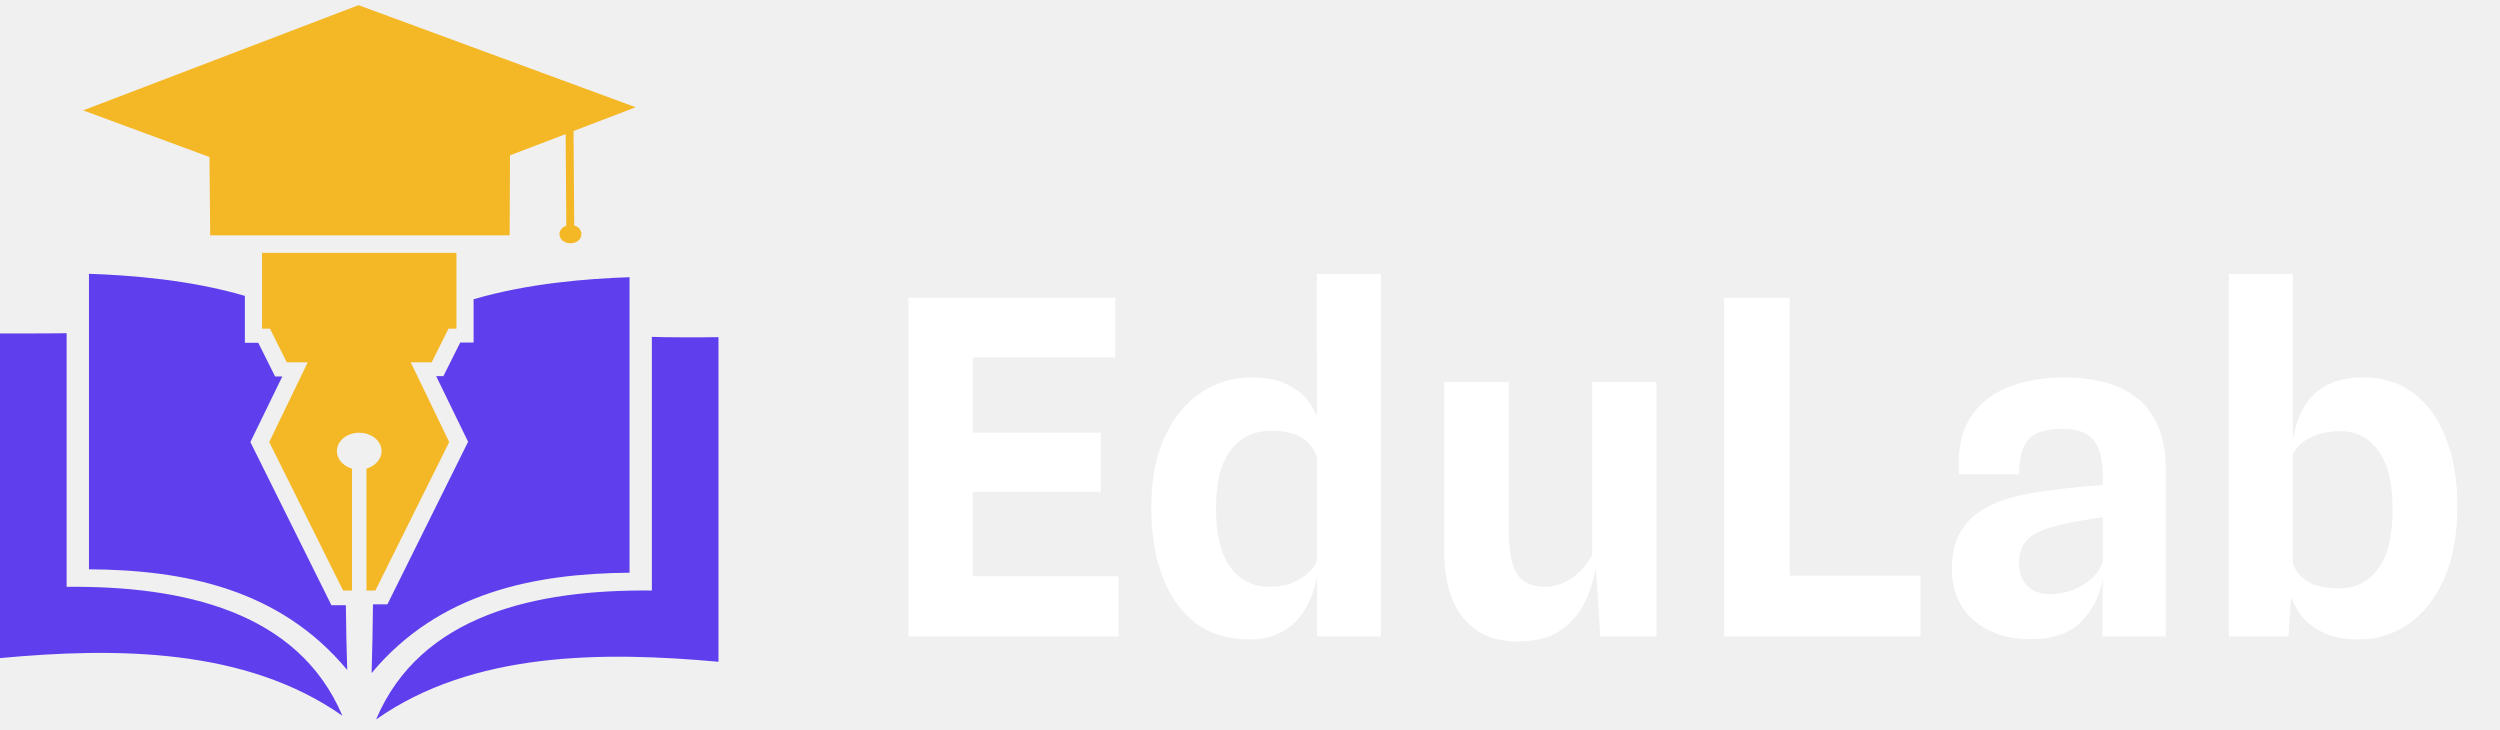
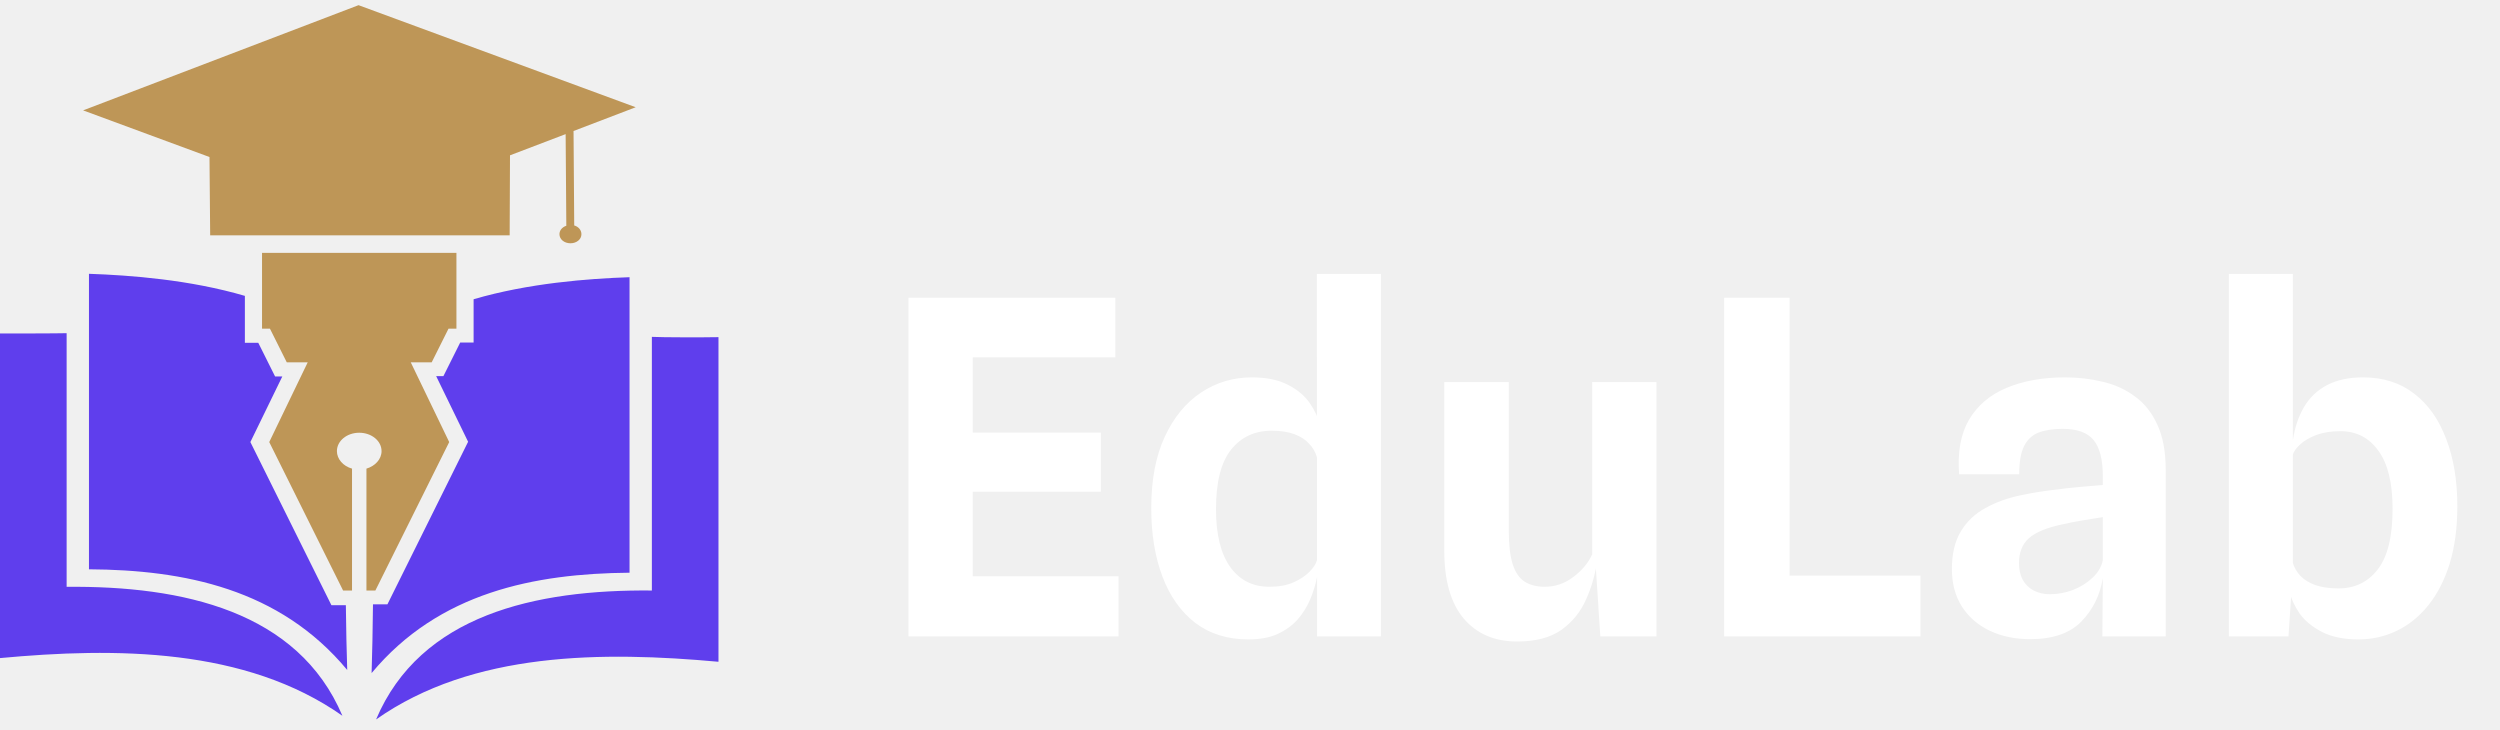
<svg xmlns="http://www.w3.org/2000/svg" width="161" height="47" viewBox="0 0 161 47" fill="none">
  <path d="M16.124 28.468L18.181 24.244H17.716L16.633 22.077H15.77V19.054C12.231 18.016 8.405 17.724 5.729 17.633V36.663C11.833 36.7 18.004 37.902 22.361 43.146C22.317 41.962 22.295 40.524 22.273 38.976H21.344L16.124 28.468ZM4.291 37.792V21.457C3.649 21.476 0.863 21.476 0 21.476V42.381C7.432 41.689 15.814 41.708 22.051 46.096C19.198 39.358 11.767 37.719 4.291 37.792ZM40.542 36.882V17.852C37.866 17.943 34.039 18.234 30.5 19.272V22.058H29.638L28.554 24.225H28.09L30.146 28.45L24.949 38.921H24.02C23.998 40.579 23.976 42.108 23.931 43.347C28.267 38.138 34.437 36.936 40.542 36.882ZM46.27 21.712C45.408 21.731 42.621 21.731 41.98 21.694V38.029C34.482 37.956 27.072 39.595 24.219 46.333C30.456 41.944 38.839 41.944 46.27 42.618V21.712Z" fill="#5F3EED" />
-   <path d="M36.98 14.519L36.936 8.437L40.939 6.907L23.09 0.333L5.352 7.108L13.491 10.112L13.535 15.157H32.822L32.844 10.003L36.427 8.637L36.471 14.537C36.206 14.629 36.029 14.829 36.029 15.084C36.029 15.412 36.339 15.667 36.737 15.667C37.135 15.667 37.444 15.412 37.444 15.084C37.444 14.811 37.245 14.592 36.98 14.519ZM16.853 16.286H29.394V21.166H28.885L27.801 23.333H26.452L28.929 28.469L24.174 38.029H23.599V30.18C24.152 30.017 24.572 29.579 24.572 29.051C24.572 28.396 23.93 27.868 23.134 27.868C22.338 27.868 21.697 28.396 21.697 29.051C21.697 29.561 22.095 30.017 22.67 30.18V38.029H22.095L17.339 28.469L19.817 23.333H18.467L17.384 21.166H16.875V16.286H16.853Z" fill="#F4B826" />
+   <path d="M36.98 14.519L36.936 8.437L40.939 6.907L23.09 0.333L5.352 7.108L13.491 10.112L13.535 15.157H32.822L32.844 10.003L36.427 8.637L36.471 14.537C36.206 14.629 36.029 14.829 36.029 15.084C36.029 15.412 36.339 15.667 36.737 15.667C37.135 15.667 37.444 15.412 37.444 15.084C37.444 14.811 37.245 14.592 36.98 14.519ZM16.853 16.286H29.394V21.166H28.885L27.801 23.333H26.452L28.929 28.469L24.174 38.029H23.599V30.18C24.152 30.017 24.572 29.579 24.572 29.051C24.572 28.396 23.93 27.868 23.134 27.868C22.338 27.868 21.697 28.396 21.697 29.051C21.697 29.561 22.095 30.017 22.67 30.18V38.029H22.095L17.339 28.469L19.817 23.333H18.467L17.384 21.166H16.875V16.286H16.853Z" fill="#BE9657" />
  <path d="M58.505 40.983V19.173H71.826V23.013H61.175L62.645 21.663V28.833L61.175 27.858H70.895V31.668H61.535L62.645 30.633V38.478L61.175 37.113H72.035V40.983H58.505ZM80.395 41.178C79.055 41.178 77.915 40.823 76.975 40.113C76.045 39.393 75.34 38.398 74.86 37.128C74.38 35.858 74.14 34.388 74.14 32.718C74.14 30.908 74.43 29.378 75.01 28.128C75.59 26.878 76.37 25.928 77.35 25.278C78.33 24.628 79.42 24.303 80.62 24.303C81.56 24.303 82.335 24.463 82.945 24.783C83.555 25.093 84.025 25.488 84.355 25.968C84.685 26.448 84.9 26.923 85 27.393L85.78 28.263L84.805 29.433C84.715 29.113 84.55 28.828 84.31 28.578C84.08 28.318 83.765 28.113 83.365 27.963C82.975 27.813 82.485 27.738 81.895 27.738C80.805 27.738 79.935 28.143 79.285 28.953C78.635 29.763 78.31 31.043 78.31 32.793C78.31 34.413 78.615 35.653 79.225 36.513C79.835 37.363 80.675 37.788 81.745 37.788C82.355 37.788 82.875 37.693 83.305 37.503C83.745 37.303 84.09 37.073 84.34 36.813C84.6 36.543 84.755 36.303 84.805 36.093L84.985 36.438L84.805 37.218C84.715 37.678 84.57 38.143 84.37 38.613C84.17 39.083 83.9 39.513 83.56 39.903C83.22 40.283 82.79 40.593 82.27 40.833C81.76 41.063 81.135 41.178 80.395 41.178ZM84.82 40.983L84.805 17.643H88.93V40.983H84.82ZM97.706 41.313C96.256 41.313 95.111 40.823 94.271 39.843C93.431 38.853 93.011 37.393 93.011 35.463V24.603H97.166V34.188C97.166 35.098 97.251 35.818 97.421 36.348C97.591 36.868 97.846 37.238 98.186 37.458C98.536 37.678 98.966 37.788 99.476 37.788C100.156 37.788 100.771 37.578 101.321 37.158C101.881 36.738 102.286 36.253 102.536 35.703V24.603H106.676V40.983H103.061L102.656 34.803L102.866 36.048C102.746 36.948 102.506 37.798 102.146 38.598C101.796 39.398 101.266 40.053 100.556 40.563C99.846 41.063 98.896 41.313 97.706 41.313ZM111.035 40.983V19.173H115.25V39.513L112.865 37.068H123.68V40.983H111.035ZM130.742 41.163C129.782 41.163 128.917 40.983 128.147 40.623C127.387 40.263 126.787 39.743 126.347 39.063C125.917 38.383 125.702 37.578 125.702 36.648C125.702 35.668 125.892 34.863 126.272 34.233C126.652 33.593 127.182 33.088 127.862 32.718C128.542 32.338 129.327 32.058 130.217 31.878C130.837 31.748 131.477 31.643 132.137 31.563C132.807 31.473 133.432 31.403 134.012 31.353C134.592 31.303 135.062 31.263 135.422 31.233V30.678C135.422 29.608 135.227 28.833 134.837 28.353C134.447 27.863 133.777 27.618 132.827 27.618C132.217 27.618 131.702 27.698 131.282 27.858C130.872 28.018 130.562 28.308 130.352 28.728C130.142 29.148 130.037 29.753 130.037 30.543H126.167C126.057 29.113 126.272 27.938 126.812 27.018C127.362 26.098 128.167 25.418 129.227 24.978C130.297 24.528 131.552 24.303 132.992 24.303C133.842 24.303 134.652 24.398 135.422 24.588C136.202 24.768 136.892 25.083 137.492 25.533C138.102 25.973 138.582 26.578 138.932 27.348C139.292 28.118 139.472 29.093 139.472 30.273V40.983H135.392L135.422 37.233C135.242 38.333 134.782 39.263 134.042 40.023C133.302 40.783 132.202 41.163 130.742 41.163ZM132.002 38.268C132.512 38.268 133.007 38.178 133.487 37.998C133.977 37.808 134.397 37.548 134.747 37.218C135.107 36.888 135.332 36.508 135.422 36.078V33.303C135.022 33.363 134.587 33.433 134.117 33.513C133.647 33.593 133.237 33.673 132.887 33.753C131.827 33.973 131.082 34.278 130.652 34.668C130.232 35.048 130.022 35.583 130.022 36.273C130.022 36.683 130.102 37.038 130.262 37.338C130.432 37.638 130.667 37.868 130.967 38.028C131.277 38.188 131.622 38.268 132.002 38.268ZM151.877 41.178C150.947 41.178 150.167 41.018 149.537 40.698C148.917 40.378 148.437 39.983 148.097 39.513C147.767 39.033 147.552 38.558 147.452 38.088L146.837 36.858L147.647 36.213C147.737 36.533 147.902 36.823 148.142 37.083C148.382 37.333 148.707 37.533 149.117 37.683C149.527 37.823 150.022 37.893 150.602 37.893C151.652 37.893 152.492 37.488 153.122 36.678C153.762 35.858 154.082 34.553 154.082 32.763C154.082 31.103 153.777 29.858 153.167 29.028C152.567 28.188 151.752 27.768 150.722 27.768C150.112 27.768 149.587 27.853 149.147 28.023C148.707 28.193 148.362 28.398 148.112 28.638C147.862 28.868 147.707 29.093 147.647 29.313L147.437 29.148L147.662 28.353C147.782 27.533 148.022 26.818 148.382 26.208C148.742 25.598 149.237 25.128 149.867 24.798C150.497 24.468 151.267 24.303 152.177 24.303C153.477 24.303 154.577 24.653 155.477 25.353C156.377 26.043 157.062 27.013 157.532 28.263C158.012 29.503 158.252 30.948 158.252 32.598C158.252 33.998 158.087 35.233 157.757 36.303C157.427 37.363 156.967 38.258 156.377 38.988C155.797 39.708 155.122 40.253 154.352 40.623C153.582 40.993 152.757 41.178 151.877 41.178ZM143.537 40.983V17.643H147.662V25.428V36.753L147.887 37.458L147.557 38.313L147.377 40.983H143.537Z" fill="white" />
</svg>
